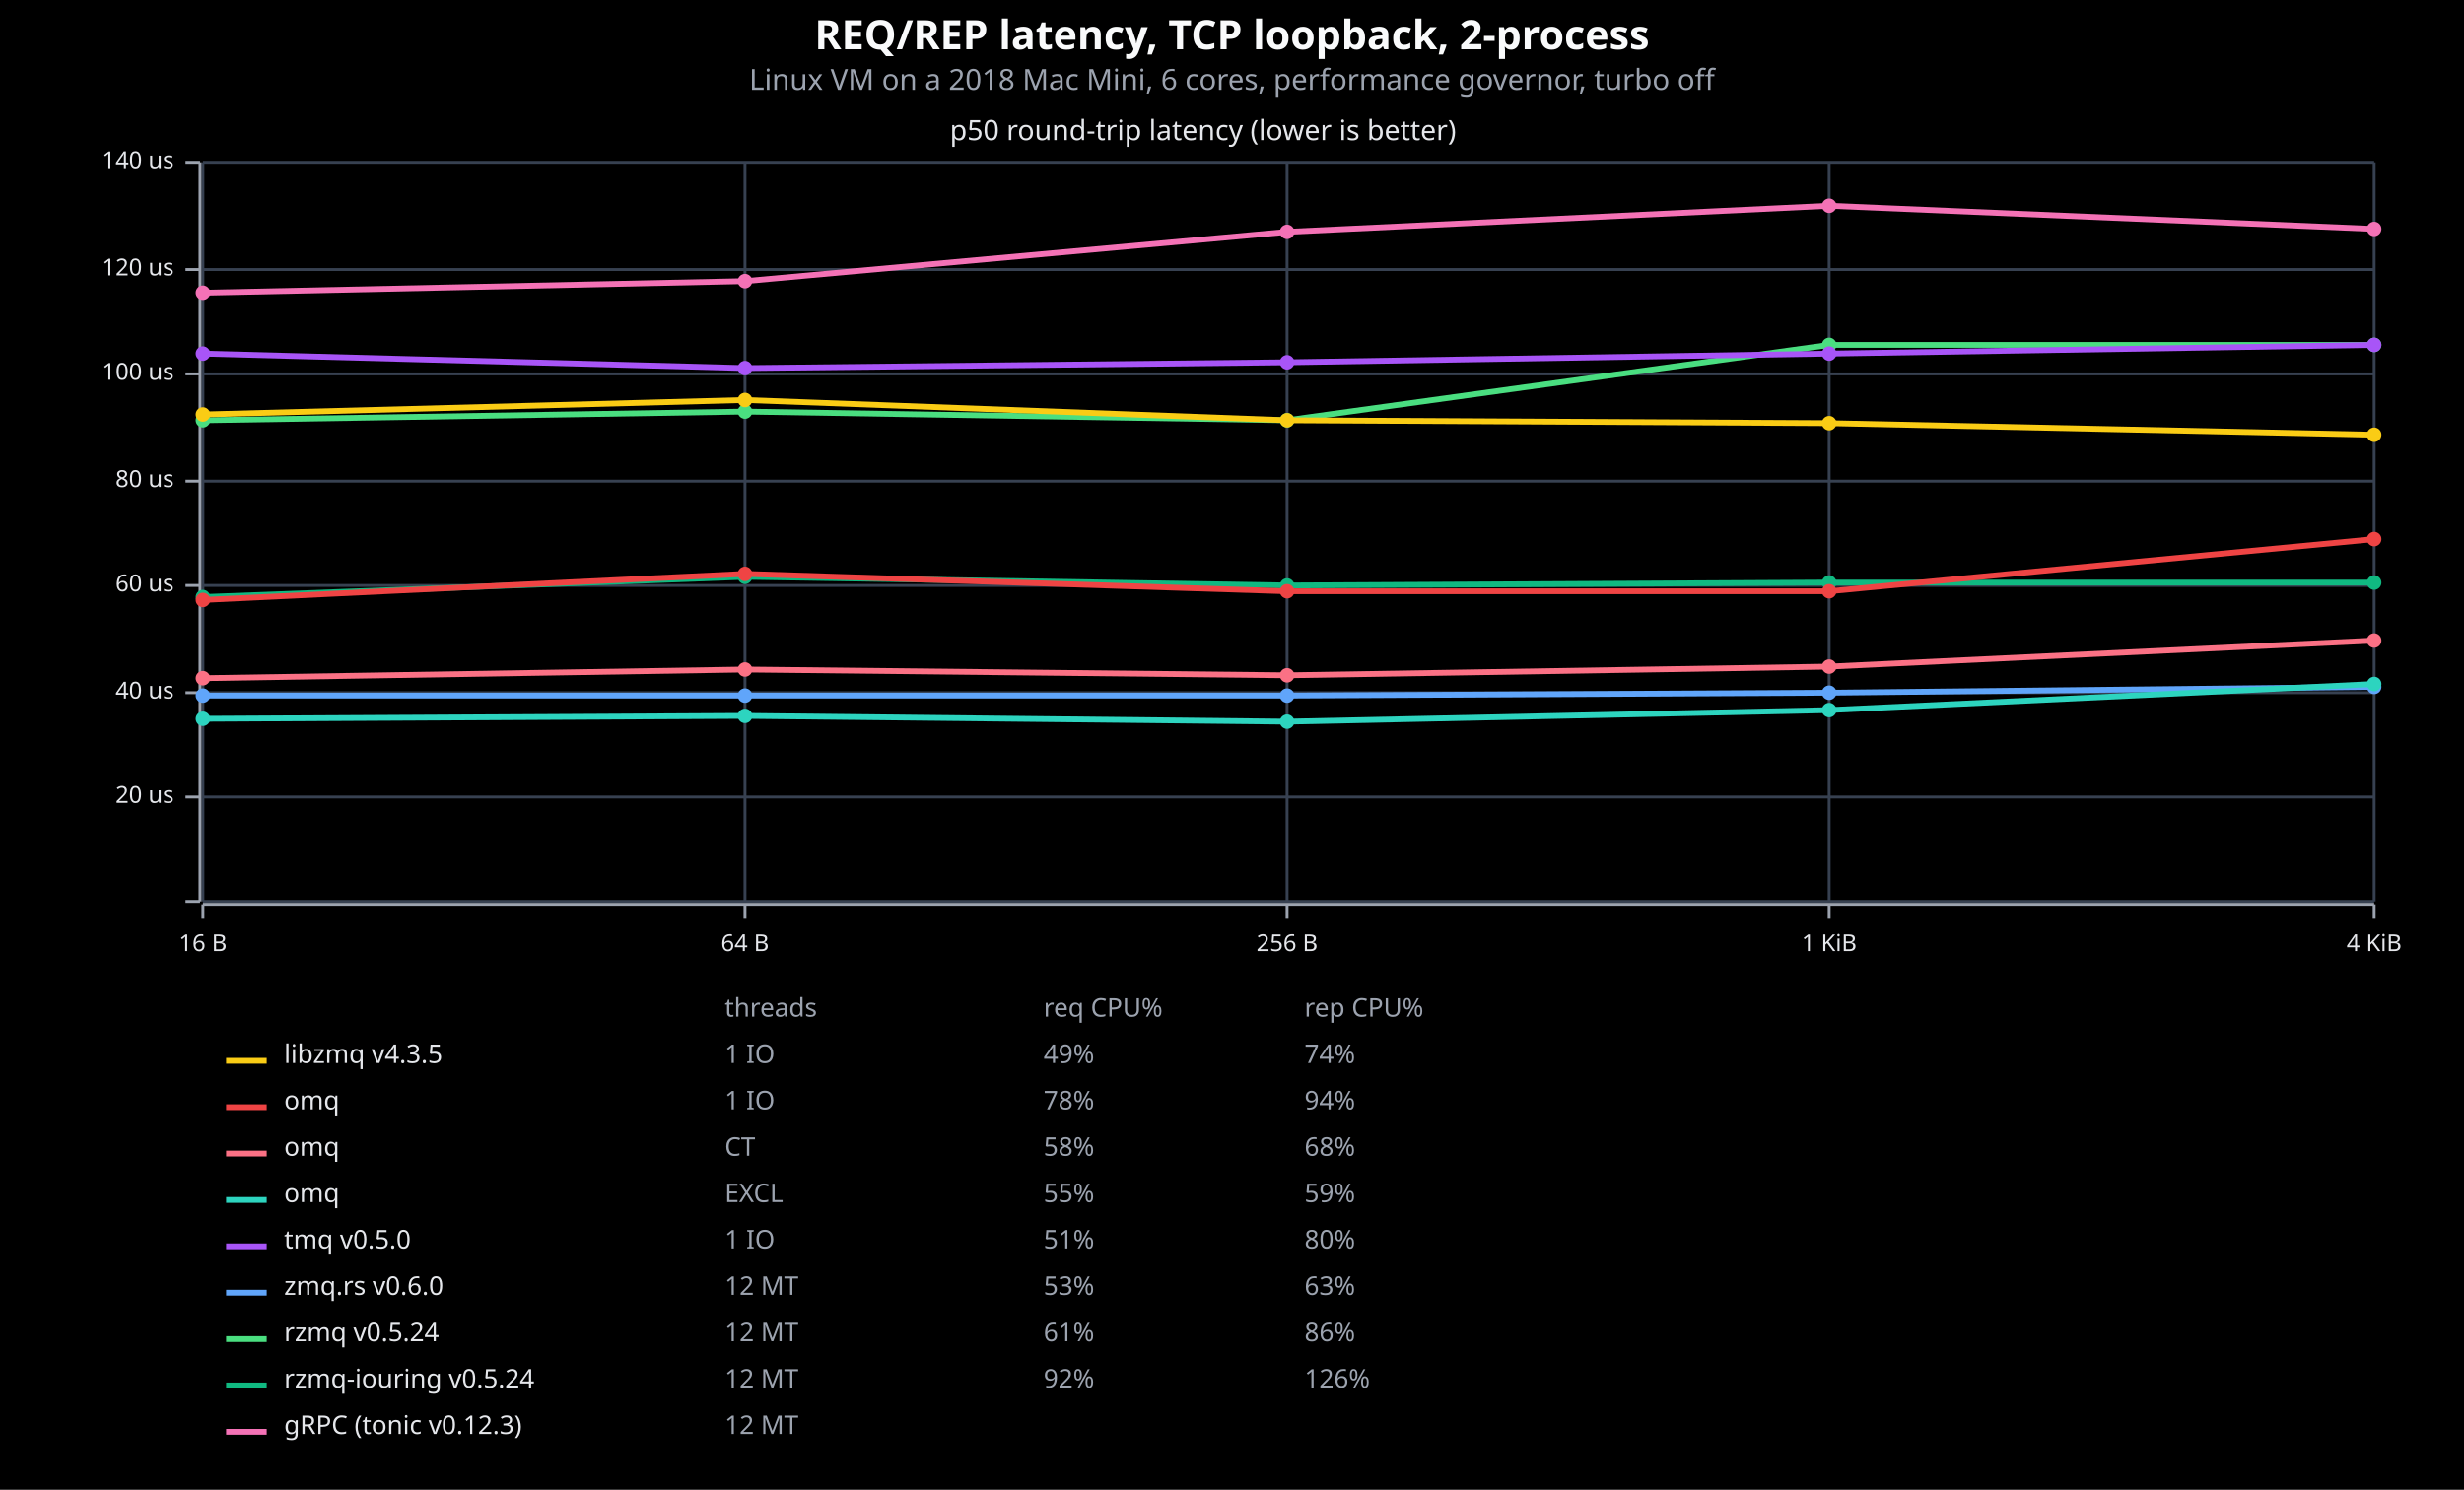
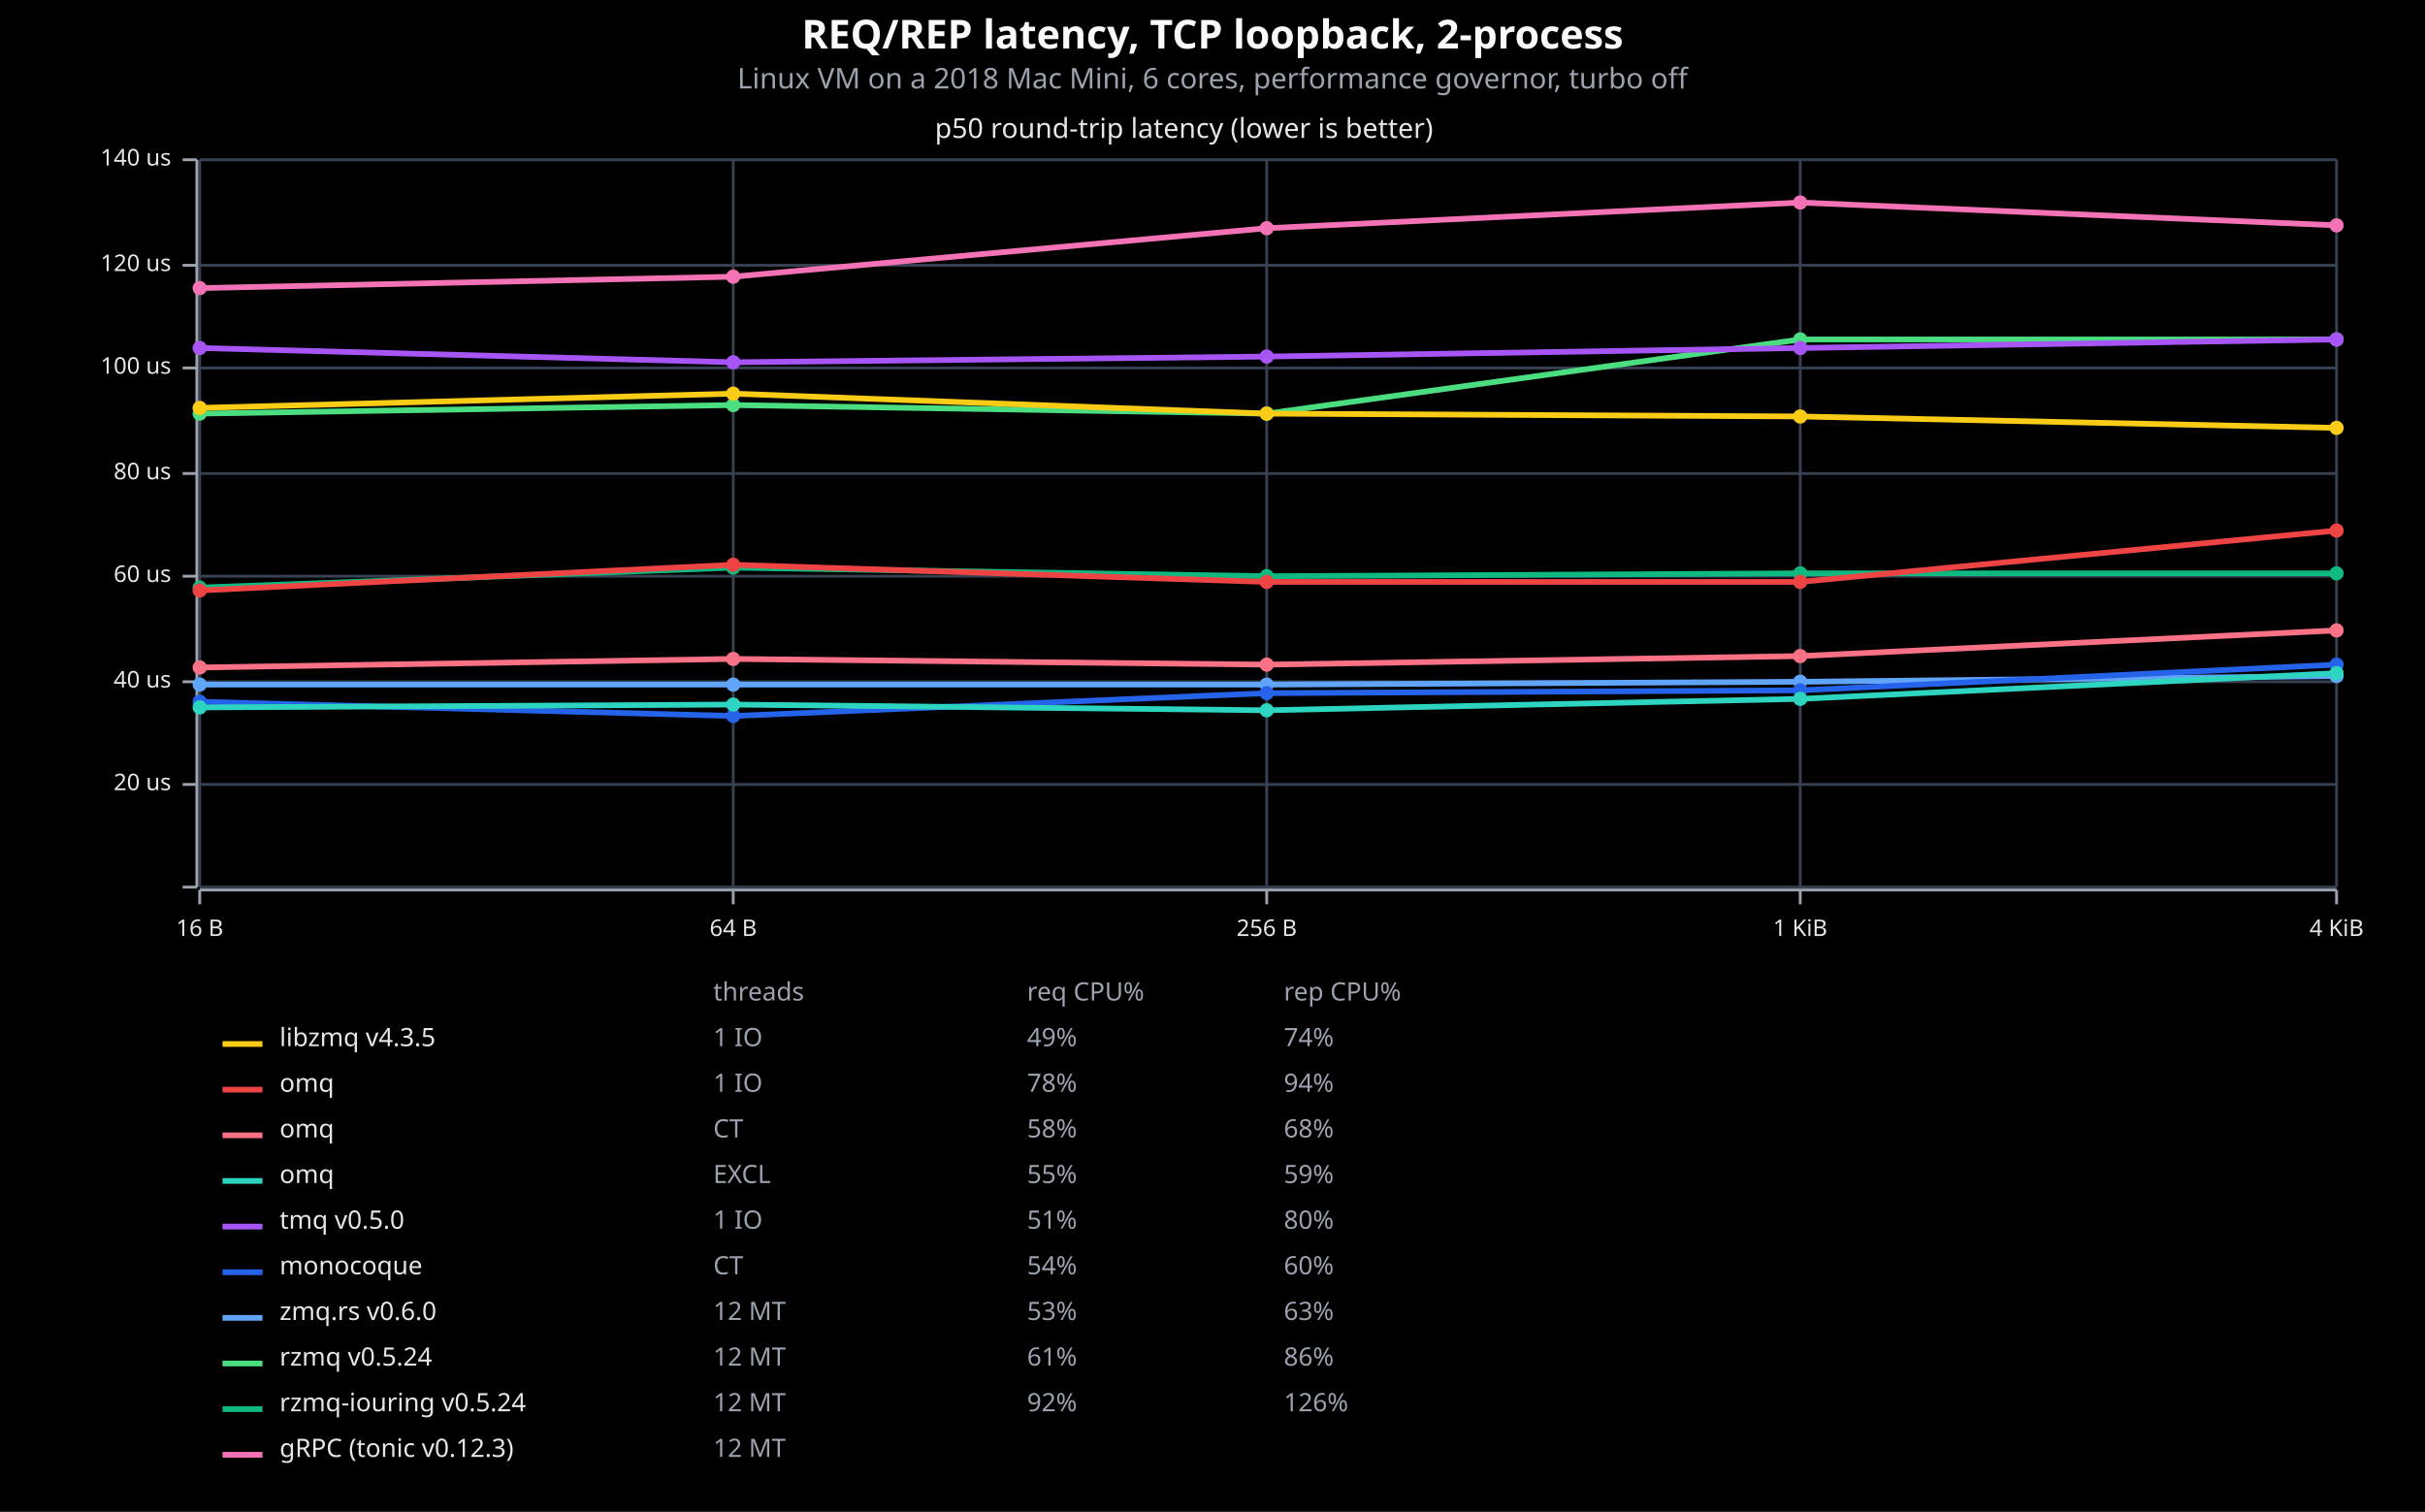
- <svg xmlns="http://www.w3.org/2000/svg" viewBox="0 0 850 514" font-family="system-ui, -apple-system, sans-serif">
-   <rect x="0" y="0" width="850" height="514" opacity="1" fill="#000000" stroke="none" />
+ <svg xmlns="http://www.w3.org/2000/svg" viewBox="0 0 850 530" font-family="system-ui, -apple-system, sans-serif">
+   <rect x="0" y="0" width="850" height="530" opacity="1" fill="#000000" stroke="none" />
  <text x="425" y="17" text-anchor="middle" font-family="sans-serif" font-size="14" font-weight="bold" fill="#F9FAFB">REQ/REP latency, TCP loopback, 2-process</text>
  <text x="425" y="31" text-anchor="middle" font-family="sans-serif" font-size="10" fill="#9CA3AF">Linux VM on a 2018 Mac Mini, 6 cores, performance governor, turbo off</text>
  <text x="415" y="41" dy="0.76em" text-anchor="middle" font-family="sans-serif" font-size="9.677" opacity="1" fill="#E5E7EB">
p50 round-trip latency (lower is better)
</text>
  <line opacity="1" stroke="#374151" stroke-width="1" x1="70" y1="311" x2="70" y2="56" />
  <line opacity="1" stroke="#374151" stroke-width="1" x1="257" y1="311" x2="257" y2="56" />
  <line opacity="1" stroke="#374151" stroke-width="1" x1="444" y1="311" x2="444" y2="56" />
  <line opacity="1" stroke="#374151" stroke-width="1" x1="631" y1="311" x2="631" y2="56" />
  <line opacity="1" stroke="#374151" stroke-width="1" x1="819" y1="311" x2="819" y2="56" />
  <line opacity="1" stroke="#374151" stroke-width="1" x1="70" y1="311" x2="819" y2="311" />
  <line opacity="1" stroke="#374151" stroke-width="1" x1="70" y1="275" x2="819" y2="275" />
  <line opacity="1" stroke="#374151" stroke-width="1" x1="70" y1="239" x2="819" y2="239" />
  <line opacity="1" stroke="#374151" stroke-width="1" x1="70" y1="202" x2="819" y2="202" />
  <line opacity="1" stroke="#374151" stroke-width="1" x1="70" y1="166" x2="819" y2="166" />
  <line opacity="1" stroke="#374151" stroke-width="1" x1="70" y1="129" x2="819" y2="129" />
  <line opacity="1" stroke="#374151" stroke-width="1" x1="70" y1="93" x2="819" y2="93" />
  <line opacity="1" stroke="#374151" stroke-width="1" x1="70" y1="56" x2="819" y2="56" />
  <polyline fill="none" opacity="1" stroke="#9CA3AF" stroke-width="1" points="69,56 69,311 " />
  <text x="60" y="311" dy="0.5ex" text-anchor="end" font-family="sans-serif" font-size="8.065" opacity="1" fill="#E5E7EB">

</text>
  <polyline fill="none" opacity="1" stroke="#9CA3AF" stroke-width="1" points="64,311 69,311 " />
  <text x="60" y="275" dy="0.5ex" text-anchor="end" font-family="sans-serif" font-size="8.065" opacity="1" fill="#E5E7EB">
20 us
</text>
  <polyline fill="none" opacity="1" stroke="#9CA3AF" stroke-width="1" points="64,275 69,275 " />
  <text x="60" y="239" dy="0.5ex" text-anchor="end" font-family="sans-serif" font-size="8.065" opacity="1" fill="#E5E7EB">
40 us
</text>
  <polyline fill="none" opacity="1" stroke="#9CA3AF" stroke-width="1" points="64,239 69,239 " />
  <text x="60" y="202" dy="0.5ex" text-anchor="end" font-family="sans-serif" font-size="8.065" opacity="1" fill="#E5E7EB">
60 us
</text>
  <polyline fill="none" opacity="1" stroke="#9CA3AF" stroke-width="1" points="64,202 69,202 " />
  <text x="60" y="166" dy="0.5ex" text-anchor="end" font-family="sans-serif" font-size="8.065" opacity="1" fill="#E5E7EB">
80 us
</text>
  <polyline fill="none" opacity="1" stroke="#9CA3AF" stroke-width="1" points="64,166 69,166 " />
  <text x="60" y="129" dy="0.5ex" text-anchor="end" font-family="sans-serif" font-size="8.065" opacity="1" fill="#E5E7EB">
100 us
</text>
  <polyline fill="none" opacity="1" stroke="#9CA3AF" stroke-width="1" points="64,129 69,129 " />
  <text x="60" y="93" dy="0.5ex" text-anchor="end" font-family="sans-serif" font-size="8.065" opacity="1" fill="#E5E7EB">
120 us
</text>
  <polyline fill="none" opacity="1" stroke="#9CA3AF" stroke-width="1" points="64,93 69,93 " />
  <text x="60" y="56" dy="0.5ex" text-anchor="end" font-family="sans-serif" font-size="8.065" opacity="1" fill="#E5E7EB">
140 us
</text>
  <polyline fill="none" opacity="1" stroke="#9CA3AF" stroke-width="1" points="64,56 69,56 " />
  <polyline fill="none" opacity="1" stroke="#9CA3AF" stroke-width="1" points="70,312 819,312 " />
  <text x="70" y="322" dy="0.76em" text-anchor="middle" font-family="sans-serif" font-size="8.065" opacity="1" fill="#E5E7EB">
16 B
</text>
  <polyline fill="none" opacity="1" stroke="#9CA3AF" stroke-width="1" points="70,312 70,317 " />
  <text x="257" y="322" dy="0.76em" text-anchor="middle" font-family="sans-serif" font-size="8.065" opacity="1" fill="#E5E7EB">
64 B
</text>
  <polyline fill="none" opacity="1" stroke="#9CA3AF" stroke-width="1" points="257,312 257,317 " />
  <text x="444" y="322" dy="0.76em" text-anchor="middle" font-family="sans-serif" font-size="8.065" opacity="1" fill="#E5E7EB">
256 B
</text>
  <polyline fill="none" opacity="1" stroke="#9CA3AF" stroke-width="1" points="444,312 444,317 " />
  <text x="631" y="322" dy="0.76em" text-anchor="middle" font-family="sans-serif" font-size="8.065" opacity="1" fill="#E5E7EB">
1 KiB
</text>
  <polyline fill="none" opacity="1" stroke="#9CA3AF" stroke-width="1" points="631,312 631,317 " />
  <text x="819" y="322" dy="0.76em" text-anchor="middle" font-family="sans-serif" font-size="8.065" opacity="1" fill="#E5E7EB">
4 KiB
</text>
  <polyline fill="none" opacity="1" stroke="#9CA3AF" stroke-width="1" points="819,312 819,317 " />
  <polyline fill="none" opacity="1" stroke="#F472B6" stroke-width="2" points="70,101 257,97 444,80 631,71 819,79 " />
  <circle cx="70" cy="101" r="2.5" opacity="1" fill="#F472B6" stroke="none" stroke-width="1" />
  <circle cx="257" cy="97" r="2.5" opacity="1" fill="#F472B6" stroke="none" stroke-width="1" />
  <circle cx="444" cy="80" r="2.5" opacity="1" fill="#F472B6" stroke="none" stroke-width="1" />
  <circle cx="631" cy="71" r="2.5" opacity="1" fill="#F472B6" stroke="none" stroke-width="1" />
  <circle cx="819" cy="79" r="2.5" opacity="1" fill="#F472B6" stroke="none" stroke-width="1" />
  <polyline fill="none" opacity="1" stroke="#10B981" stroke-width="2" points="70,206 257,199 444,202 631,201 819,201 " />
  <circle cx="70" cy="206" r="2.5" opacity="1" fill="#10B981" stroke="none" stroke-width="1" />
  <circle cx="257" cy="199" r="2.5" opacity="1" fill="#10B981" stroke="none" stroke-width="1" />
  <circle cx="444" cy="202" r="2.5" opacity="1" fill="#10B981" stroke="none" stroke-width="1" />
  <circle cx="631" cy="201" r="2.5" opacity="1" fill="#10B981" stroke="none" stroke-width="1" />
  <circle cx="819" cy="201" r="2.5" opacity="1" fill="#10B981" stroke="none" stroke-width="1" />
  <polyline fill="none" opacity="1" stroke="#4ADE80" stroke-width="2" points="70,145 257,142 444,145 631,119 819,119 " />
  <circle cx="70" cy="145" r="2.5" opacity="1" fill="#4ADE80" stroke="none" stroke-width="1" />
  <circle cx="257" cy="142" r="2.5" opacity="1" fill="#4ADE80" stroke="none" stroke-width="1" />
  <circle cx="444" cy="145" r="2.5" opacity="1" fill="#4ADE80" stroke="none" stroke-width="1" />
  <circle cx="631" cy="119" r="2.5" opacity="1" fill="#4ADE80" stroke="none" stroke-width="1" />
  <circle cx="819" cy="119" r="2.5" opacity="1" fill="#4ADE80" stroke="none" stroke-width="1" />
  <polyline fill="none" opacity="1" stroke="#60A5FA" stroke-width="2" points="70,240 257,240 444,240 631,239 819,237 " />
  <circle cx="70" cy="240" r="2.5" opacity="1" fill="#60A5FA" stroke="none" stroke-width="1" />
  <circle cx="257" cy="240" r="2.5" opacity="1" fill="#60A5FA" stroke="none" stroke-width="1" />
  <circle cx="444" cy="240" r="2.5" opacity="1" fill="#60A5FA" stroke="none" stroke-width="1" />
  <circle cx="631" cy="239" r="2.5" opacity="1" fill="#60A5FA" stroke="none" stroke-width="1" />
  <circle cx="819" cy="237" r="2.5" opacity="1" fill="#60A5FA" stroke="none" stroke-width="1" />
+   <polyline fill="none" opacity="1" stroke="#2563EB" stroke-width="2" points="70,246 257,251 444,243 631,242 819,233 " />
+   <circle cx="70" cy="246" r="2.5" opacity="1" fill="#2563EB" stroke="none" stroke-width="1" />
+   <circle cx="257" cy="251" r="2.5" opacity="1" fill="#2563EB" stroke="none" stroke-width="1" />
+   <circle cx="444" cy="243" r="2.5" opacity="1" fill="#2563EB" stroke="none" stroke-width="1" />
+   <circle cx="631" cy="242" r="2.5" opacity="1" fill="#2563EB" stroke="none" stroke-width="1" />
+   <circle cx="819" cy="233" r="2.5" opacity="1" fill="#2563EB" stroke="none" stroke-width="1" />
  <polyline fill="none" opacity="1" stroke="#A855F7" stroke-width="2" points="70,122 257,127 444,125 631,122 819,119 " />
  <circle cx="70" cy="122" r="2.5" opacity="1" fill="#A855F7" stroke="none" stroke-width="1" />
  <circle cx="257" cy="127" r="2.5" opacity="1" fill="#A855F7" stroke="none" stroke-width="1" />
  <circle cx="444" cy="125" r="2.5" opacity="1" fill="#A855F7" stroke="none" stroke-width="1" />
  <circle cx="631" cy="122" r="2.5" opacity="1" fill="#A855F7" stroke="none" stroke-width="1" />
  <circle cx="819" cy="119" r="2.5" opacity="1" fill="#A855F7" stroke="none" stroke-width="1" />
  <polyline fill="none" opacity="1" stroke="#2DD4BF" stroke-width="2" points="70,248 257,247 444,249 631,245 819,236 " />
  <circle cx="70" cy="248" r="2.5" opacity="1" fill="#2DD4BF" stroke="none" stroke-width="1" />
  <circle cx="257" cy="247" r="2.5" opacity="1" fill="#2DD4BF" stroke="none" stroke-width="1" />
  <circle cx="444" cy="249" r="2.5" opacity="1" fill="#2DD4BF" stroke="none" stroke-width="1" />
  <circle cx="631" cy="245" r="2.5" opacity="1" fill="#2DD4BF" stroke="none" stroke-width="1" />
  <circle cx="819" cy="236" r="2.5" opacity="1" fill="#2DD4BF" stroke="none" stroke-width="1" />
  <polyline fill="none" opacity="1" stroke="#FB7185" stroke-width="2" points="70,234 257,231 444,233 631,230 819,221 " />
  <circle cx="70" cy="234" r="2.5" opacity="1" fill="#FB7185" stroke="none" stroke-width="1" />
  <circle cx="257" cy="231" r="2.5" opacity="1" fill="#FB7185" stroke="none" stroke-width="1" />
  <circle cx="444" cy="233" r="2.5" opacity="1" fill="#FB7185" stroke="none" stroke-width="1" />
  <circle cx="631" cy="230" r="2.5" opacity="1" fill="#FB7185" stroke="none" stroke-width="1" />
  <circle cx="819" cy="221" r="2.5" opacity="1" fill="#FB7185" stroke="none" stroke-width="1" />
  <polyline fill="none" opacity="1" stroke="#EF4444" stroke-width="2" points="70,207 257,198 444,204 631,204 819,186 " />
  <circle cx="70" cy="207" r="2.5" opacity="1" fill="#EF4444" stroke="none" stroke-width="1" />
  <circle cx="257" cy="198" r="2.5" opacity="1" fill="#EF4444" stroke="none" stroke-width="1" />
  <circle cx="444" cy="204" r="2.5" opacity="1" fill="#EF4444" stroke="none" stroke-width="1" />
  <circle cx="631" cy="204" r="2.5" opacity="1" fill="#EF4444" stroke="none" stroke-width="1" />
  <circle cx="819" cy="186" r="2.5" opacity="1" fill="#EF4444" stroke="none" stroke-width="1" />
  <polyline fill="none" opacity="1" stroke="#FACC15" stroke-width="2" points="70,143 257,138 444,145 631,146 819,150 " />
  <circle cx="70" cy="143" r="2.5" opacity="1" fill="#FACC15" stroke="none" stroke-width="1" />
  <circle cx="257" cy="138" r="2.5" opacity="1" fill="#FACC15" stroke="none" stroke-width="1" />
  <circle cx="444" cy="145" r="2.5" opacity="1" fill="#FACC15" stroke="none" stroke-width="1" />
  <circle cx="631" cy="146" r="2.5" opacity="1" fill="#FACC15" stroke="none" stroke-width="1" />
  <circle cx="819" cy="150" r="2.5" opacity="1" fill="#FACC15" stroke="none" stroke-width="1" />
  <text x="250" y="344" dy="0.76em" text-anchor="start" font-family="sans-serif" font-size="8.871" opacity="1" fill="#9CA3AF">
threads
</text>
  <text x="360" y="344" dy="0.76em" text-anchor="start" font-family="sans-serif" font-size="8.871" opacity="1" fill="#9CA3AF">
req CPU%
</text>
  <text x="450" y="344" dy="0.76em" text-anchor="start" font-family="sans-serif" font-size="8.871" opacity="1" fill="#9CA3AF">
rep CPU%
</text>
  <polyline fill="none" opacity="1" stroke="#FACC15" stroke-width="2" points="78,366 92,366 " />
  <text x="98" y="360" dy="0.76em" text-anchor="start" font-family="sans-serif" font-size="8.871" opacity="1" fill="#E5E7EB">
libzmq v4.3.5
</text>
  <text x="250" y="360" dy="0.76em" text-anchor="start" font-family="sans-serif" font-size="8.871" opacity="1" fill="#9CA3AF">
1 IO
</text>
  <text x="360" y="360" dy="0.76em" text-anchor="start" font-family="sans-serif" font-size="8.871" opacity="1" fill="#9CA3AF">
49%
</text>
  <text x="450" y="360" dy="0.76em" text-anchor="start" font-family="sans-serif" font-size="8.871" opacity="1" fill="#9CA3AF">
74%
</text>
  <polyline fill="none" opacity="1" stroke="#EF4444" stroke-width="2" points="78,382 92,382 " />
  <text x="98" y="376" dy="0.76em" text-anchor="start" font-family="sans-serif" font-size="8.871" opacity="1" fill="#E5E7EB">
omq
</text>
  <text x="250" y="376" dy="0.76em" text-anchor="start" font-family="sans-serif" font-size="8.871" opacity="1" fill="#9CA3AF">
1 IO
</text>
  <text x="360" y="376" dy="0.76em" text-anchor="start" font-family="sans-serif" font-size="8.871" opacity="1" fill="#9CA3AF">
78%
</text>
  <text x="450" y="376" dy="0.76em" text-anchor="start" font-family="sans-serif" font-size="8.871" opacity="1" fill="#9CA3AF">
94%
</text>
  <polyline fill="none" opacity="1" stroke="#FB7185" stroke-width="2" points="78,398 92,398 " />
  <text x="98" y="392" dy="0.76em" text-anchor="start" font-family="sans-serif" font-size="8.871" opacity="1" fill="#E5E7EB">
omq
</text>
  <text x="250" y="392" dy="0.76em" text-anchor="start" font-family="sans-serif" font-size="8.871" opacity="1" fill="#9CA3AF">
CT
</text>
  <text x="360" y="392" dy="0.76em" text-anchor="start" font-family="sans-serif" font-size="8.871" opacity="1" fill="#9CA3AF">
58%
</text>
  <text x="450" y="392" dy="0.76em" text-anchor="start" font-family="sans-serif" font-size="8.871" opacity="1" fill="#9CA3AF">
68%
</text>
  <polyline fill="none" opacity="1" stroke="#2DD4BF" stroke-width="2" points="78,414 92,414 " />
  <text x="98" y="408" dy="0.76em" text-anchor="start" font-family="sans-serif" font-size="8.871" opacity="1" fill="#E5E7EB">
omq
</text>
  <text x="250" y="408" dy="0.76em" text-anchor="start" font-family="sans-serif" font-size="8.871" opacity="1" fill="#9CA3AF">
EXCL
</text>
  <text x="360" y="408" dy="0.76em" text-anchor="start" font-family="sans-serif" font-size="8.871" opacity="1" fill="#9CA3AF">
55%
</text>
  <text x="450" y="408" dy="0.76em" text-anchor="start" font-family="sans-serif" font-size="8.871" opacity="1" fill="#9CA3AF">
59%
</text>
  <polyline fill="none" opacity="1" stroke="#A855F7" stroke-width="2" points="78,430 92,430 " />
  <text x="98" y="424" dy="0.76em" text-anchor="start" font-family="sans-serif" font-size="8.871" opacity="1" fill="#E5E7EB">
tmq v0.5.0
</text>
  <text x="250" y="424" dy="0.76em" text-anchor="start" font-family="sans-serif" font-size="8.871" opacity="1" fill="#9CA3AF">
1 IO
</text>
  <text x="360" y="424" dy="0.76em" text-anchor="start" font-family="sans-serif" font-size="8.871" opacity="1" fill="#9CA3AF">
51%
</text>
  <text x="450" y="424" dy="0.76em" text-anchor="start" font-family="sans-serif" font-size="8.871" opacity="1" fill="#9CA3AF">
80%
</text>
-   <polyline fill="none" opacity="1" stroke="#60A5FA" stroke-width="2" points="78,446 92,446 " />
+   <polyline fill="none" opacity="1" stroke="#2563EB" stroke-width="2" points="78,446 92,446 " />
  <text x="98" y="440" dy="0.76em" text-anchor="start" font-family="sans-serif" font-size="8.871" opacity="1" fill="#E5E7EB">
+ monocoque
+ </text>
+   <text x="250" y="440" dy="0.76em" text-anchor="start" font-family="sans-serif" font-size="8.871" opacity="1" fill="#9CA3AF">
+ CT
+ </text>
+   <text x="360" y="440" dy="0.76em" text-anchor="start" font-family="sans-serif" font-size="8.871" opacity="1" fill="#9CA3AF">
+ 54%
+ </text>
+   <text x="450" y="440" dy="0.76em" text-anchor="start" font-family="sans-serif" font-size="8.871" opacity="1" fill="#9CA3AF">
+ 60%
+ </text>
+   <polyline fill="none" opacity="1" stroke="#60A5FA" stroke-width="2" points="78,462 92,462 " />
+   <text x="98" y="456" dy="0.76em" text-anchor="start" font-family="sans-serif" font-size="8.871" opacity="1" fill="#E5E7EB">
zmq.rs v0.6.0
</text>
-   <text x="250" y="440" dy="0.76em" text-anchor="start" font-family="sans-serif" font-size="8.871" opacity="1" fill="#9CA3AF">
- 12 MT
- </text>
-   <text x="360" y="440" dy="0.76em" text-anchor="start" font-family="sans-serif" font-size="8.871" opacity="1" fill="#9CA3AF">
+   <text x="250" y="456" dy="0.76em" text-anchor="start" font-family="sans-serif" font-size="8.871" opacity="1" fill="#9CA3AF">
+ 12 MT
+ </text>
+   <text x="360" y="456" dy="0.76em" text-anchor="start" font-family="sans-serif" font-size="8.871" opacity="1" fill="#9CA3AF">
53%
</text>
-   <text x="450" y="440" dy="0.76em" text-anchor="start" font-family="sans-serif" font-size="8.871" opacity="1" fill="#9CA3AF">
+   <text x="450" y="456" dy="0.76em" text-anchor="start" font-family="sans-serif" font-size="8.871" opacity="1" fill="#9CA3AF">
63%
</text>
-   <polyline fill="none" opacity="1" stroke="#4ADE80" stroke-width="2" points="78,462 92,462 " />
-   <text x="98" y="456" dy="0.76em" text-anchor="start" font-family="sans-serif" font-size="8.871" opacity="1" fill="#E5E7EB">
+   <polyline fill="none" opacity="1" stroke="#4ADE80" stroke-width="2" points="78,478 92,478 " />
+   <text x="98" y="472" dy="0.76em" text-anchor="start" font-family="sans-serif" font-size="8.871" opacity="1" fill="#E5E7EB">
rzmq v0.5.24
</text>
-   <text x="250" y="456" dy="0.76em" text-anchor="start" font-family="sans-serif" font-size="8.871" opacity="1" fill="#9CA3AF">
- 12 MT
- </text>
-   <text x="360" y="456" dy="0.76em" text-anchor="start" font-family="sans-serif" font-size="8.871" opacity="1" fill="#9CA3AF">
+   <text x="250" y="472" dy="0.76em" text-anchor="start" font-family="sans-serif" font-size="8.871" opacity="1" fill="#9CA3AF">
+ 12 MT
+ </text>
+   <text x="360" y="472" dy="0.76em" text-anchor="start" font-family="sans-serif" font-size="8.871" opacity="1" fill="#9CA3AF">
61%
</text>
-   <text x="450" y="456" dy="0.76em" text-anchor="start" font-family="sans-serif" font-size="8.871" opacity="1" fill="#9CA3AF">
+   <text x="450" y="472" dy="0.76em" text-anchor="start" font-family="sans-serif" font-size="8.871" opacity="1" fill="#9CA3AF">
86%
</text>
-   <polyline fill="none" opacity="1" stroke="#10B981" stroke-width="2" points="78,478 92,478 " />
-   <text x="98" y="472" dy="0.76em" text-anchor="start" font-family="sans-serif" font-size="8.871" opacity="1" fill="#E5E7EB">
+   <polyline fill="none" opacity="1" stroke="#10B981" stroke-width="2" points="78,494 92,494 " />
+   <text x="98" y="488" dy="0.76em" text-anchor="start" font-family="sans-serif" font-size="8.871" opacity="1" fill="#E5E7EB">
rzmq-iouring v0.5.24
</text>
-   <text x="250" y="472" dy="0.76em" text-anchor="start" font-family="sans-serif" font-size="8.871" opacity="1" fill="#9CA3AF">
- 12 MT
- </text>
-   <text x="360" y="472" dy="0.76em" text-anchor="start" font-family="sans-serif" font-size="8.871" opacity="1" fill="#9CA3AF">
+   <text x="250" y="488" dy="0.76em" text-anchor="start" font-family="sans-serif" font-size="8.871" opacity="1" fill="#9CA3AF">
+ 12 MT
+ </text>
+   <text x="360" y="488" dy="0.76em" text-anchor="start" font-family="sans-serif" font-size="8.871" opacity="1" fill="#9CA3AF">
92%
</text>
-   <text x="450" y="472" dy="0.76em" text-anchor="start" font-family="sans-serif" font-size="8.871" opacity="1" fill="#9CA3AF">
+   <text x="450" y="488" dy="0.76em" text-anchor="start" font-family="sans-serif" font-size="8.871" opacity="1" fill="#9CA3AF">
126%
</text>
-   <polyline fill="none" opacity="1" stroke="#F472B6" stroke-width="2" points="78,494 92,494 " />
-   <text x="98" y="488" dy="0.76em" text-anchor="start" font-family="sans-serif" font-size="8.871" opacity="1" fill="#E5E7EB">
+   <polyline fill="none" opacity="1" stroke="#F472B6" stroke-width="2" points="78,510 92,510 " />
+   <text x="98" y="504" dy="0.76em" text-anchor="start" font-family="sans-serif" font-size="8.871" opacity="1" fill="#E5E7EB">
gRPC (tonic v0.12.3)
</text>
-   <text x="250" y="488" dy="0.76em" text-anchor="start" font-family="sans-serif" font-size="8.871" opacity="1" fill="#9CA3AF">
+   <text x="250" y="504" dy="0.76em" text-anchor="start" font-family="sans-serif" font-size="8.871" opacity="1" fill="#9CA3AF">
12 MT
</text>
</svg>
